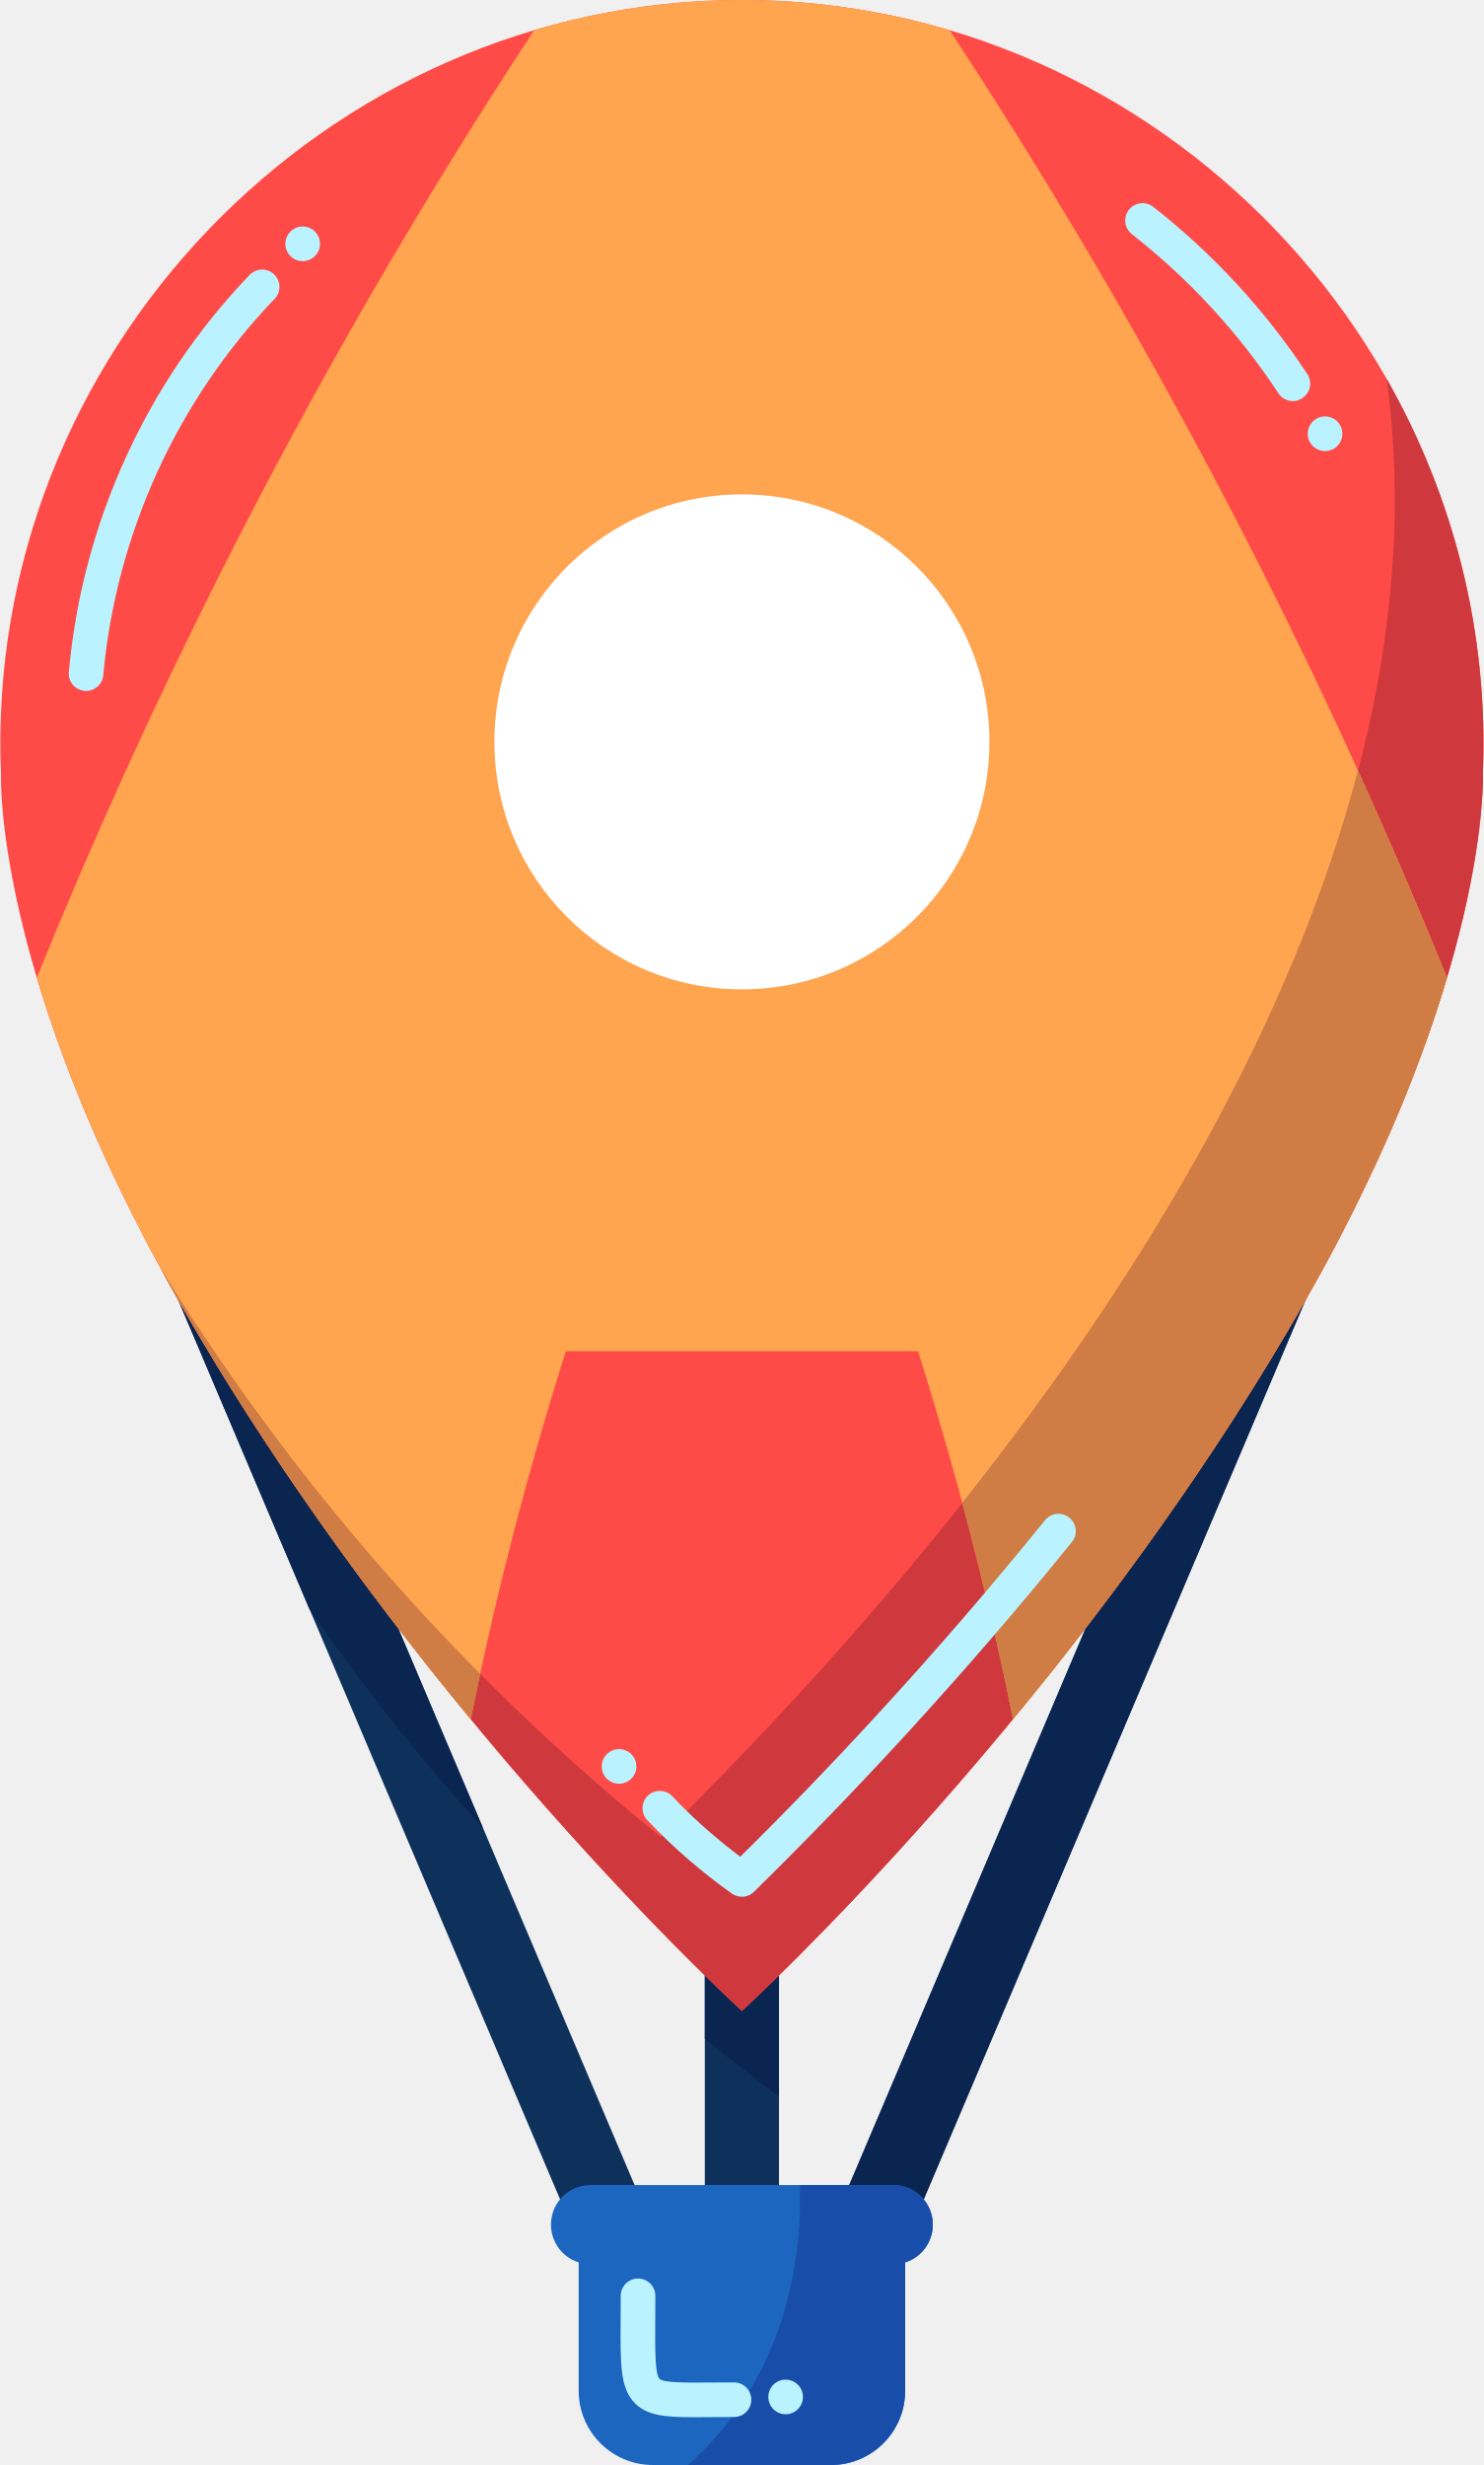
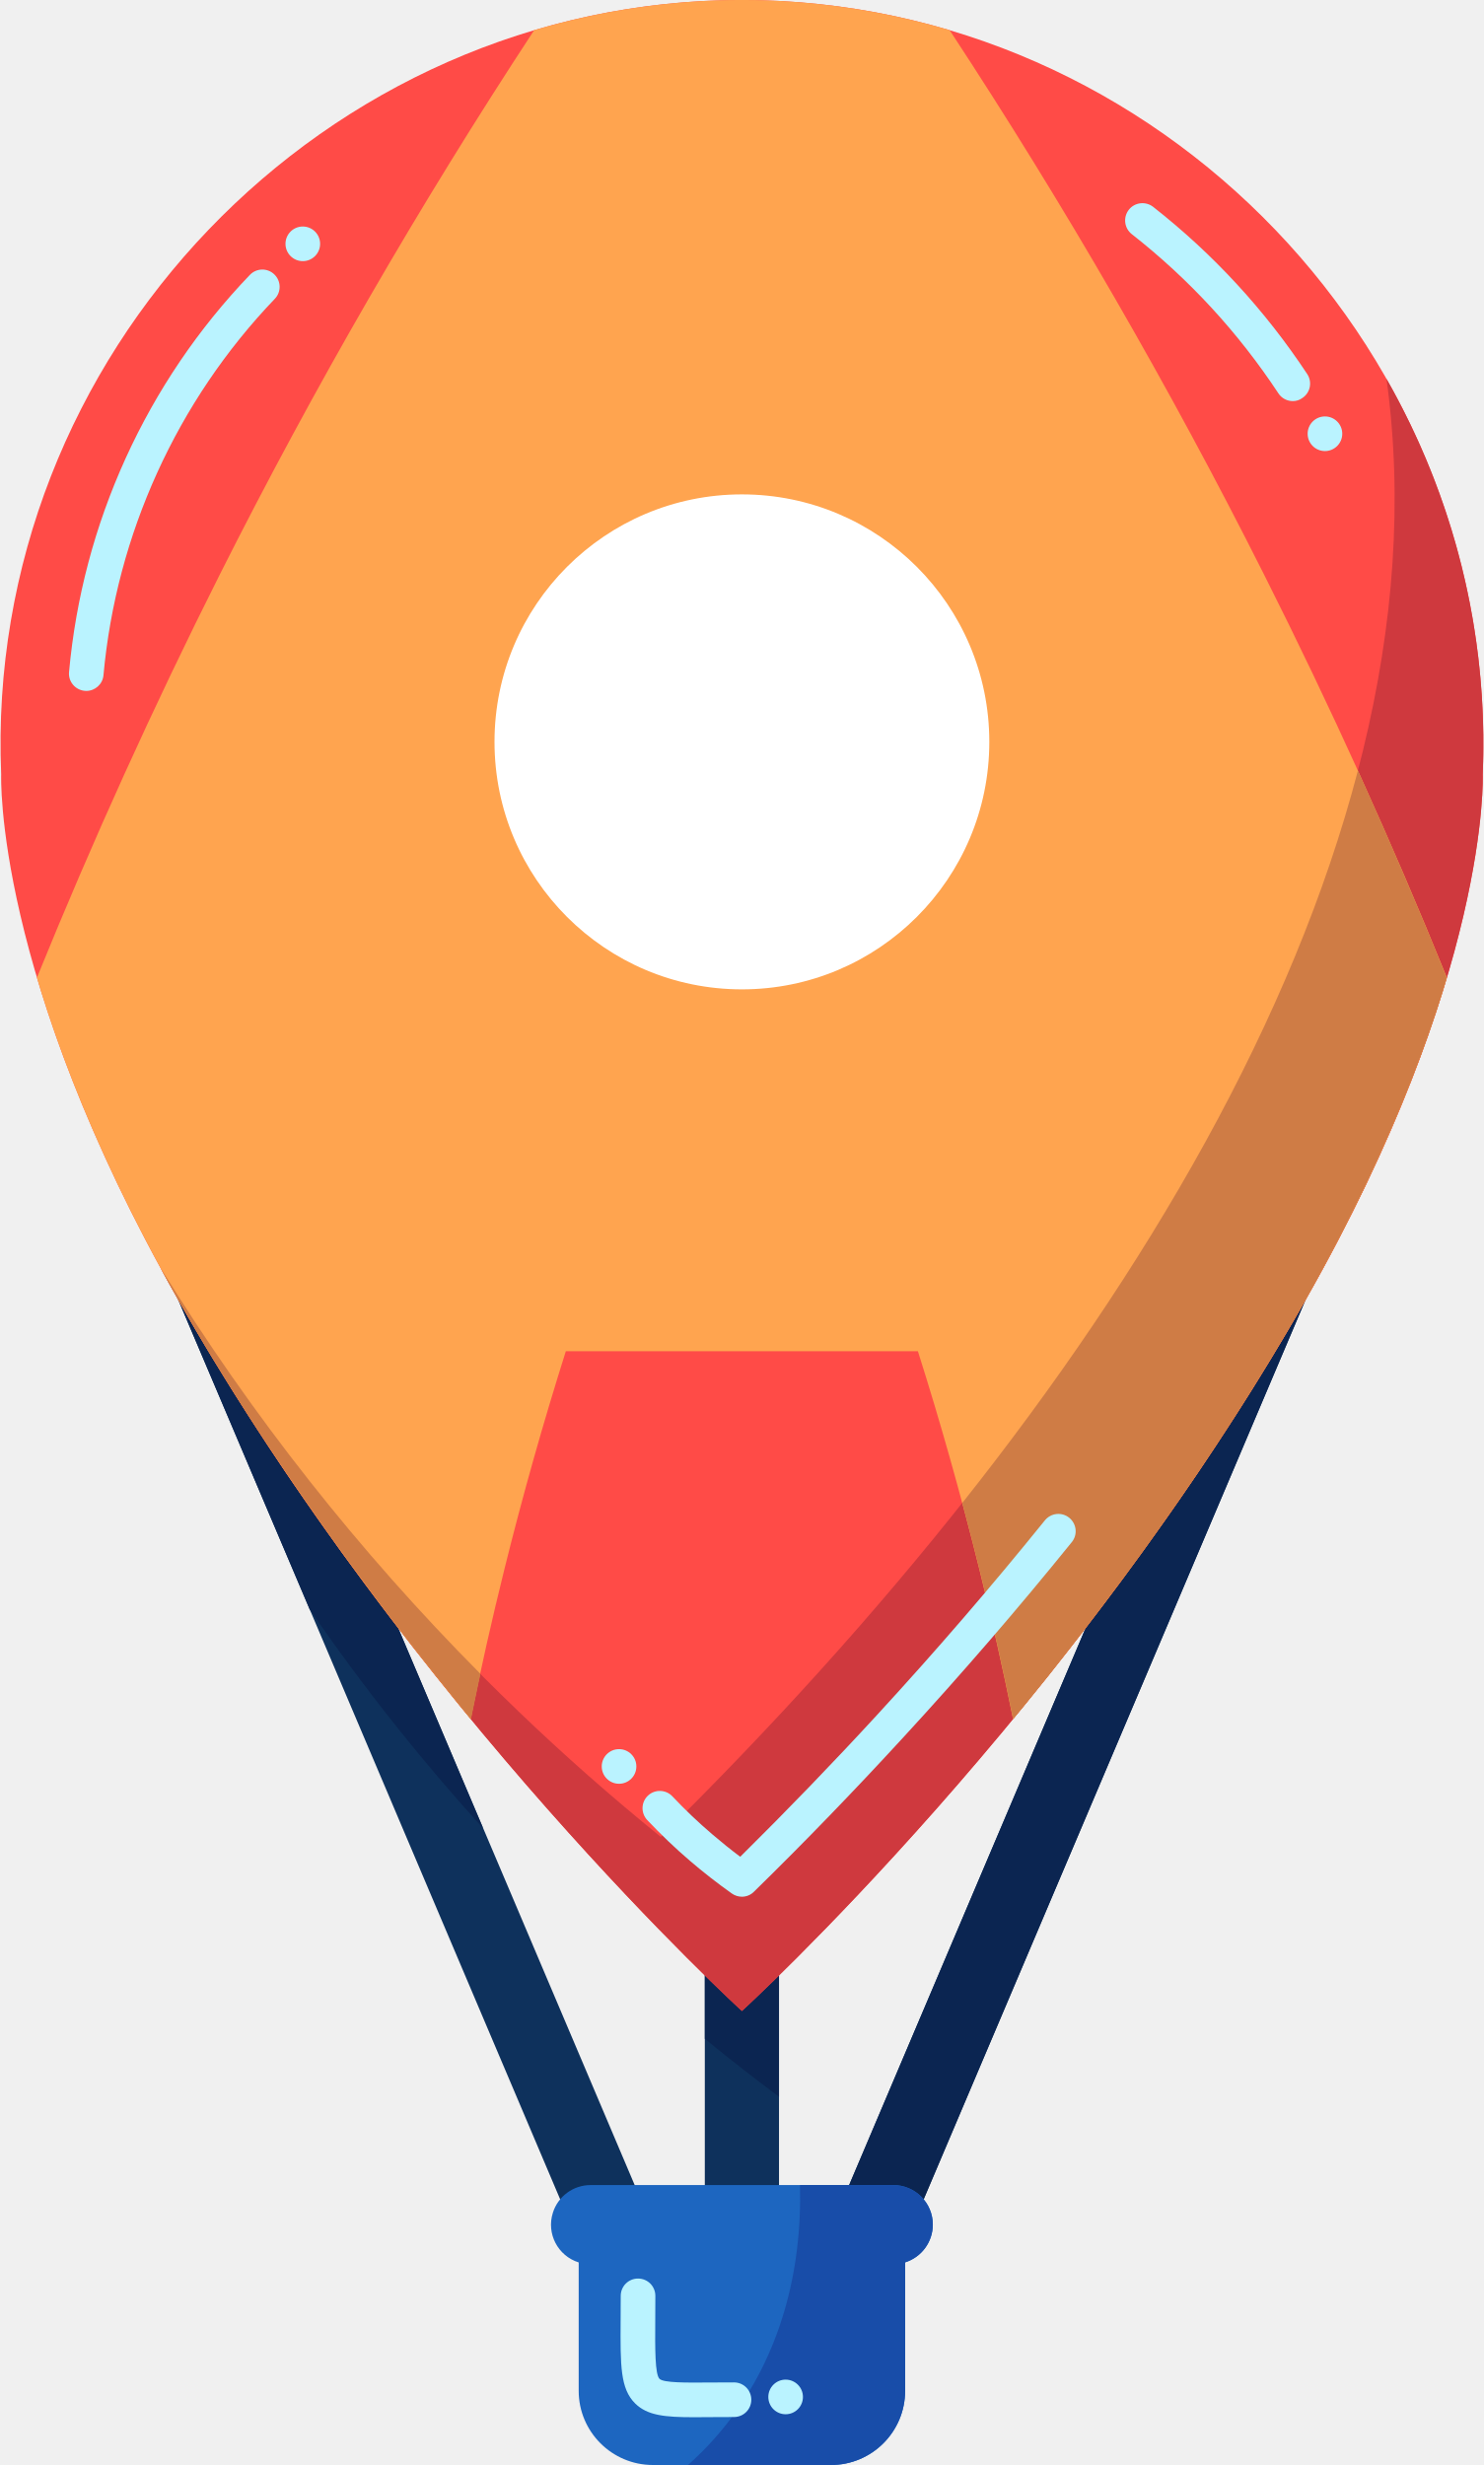
- <svg xmlns="http://www.w3.org/2000/svg" version="1.1" id="Layer_1" x="0px" y="0px" viewBox="0 0 1500 2492" style="enable-background:new 0 0 1500 2492;" xml:space="preserve">
+ <svg xmlns="http://www.w3.org/2000/svg" version="1.1" id="Balloon" x="0px" y="0px" viewBox="0 0 1500 2492" style="enable-background:new 0 0 1500 2492;" xml:space="preserve">
  <style type="text/css">
- 	.st0{fill:#0E315C;}
- 	.st1{fill:#0B2551;}
- 	.st2{fill:#FF4B47;}
- 	.st3{fill:#CF393E;}
- 	.st4{fill:#FFA44F;}
- 	.st5{fill:#CF7C45;}
- 	.st6{fill:#1D66C0;}
- 	.st7{fill:#184DA9;}
- 	.st8{fill:#FFFFFF;}
+ 	.st0{fill-rule:evenodd;clip-rule:evenodd;fill:#0E315C;}
+ 	.st1{fill-rule:evenodd;clip-rule:evenodd;fill:#0B2551;}
+ 	.st2{fill-rule:evenodd;clip-rule:evenodd;fill:#FF4B47;}
+ 	.st3{fill-rule:evenodd;clip-rule:evenodd;fill:#CF393E;}
+ 	.st4{fill-rule:evenodd;clip-rule:evenodd;fill:#FFA44F;}
+ 	.st5{fill-rule:evenodd;clip-rule:evenodd;fill:#CF7C45;}
+ 	.st6{fill-rule:evenodd;clip-rule:evenodd;fill:#1D66C0;}
+ 	.st7{fill-rule:evenodd;clip-rule:evenodd;fill:#184DA9;}
+ 	.st8{fill-rule:evenodd;clip-rule:evenodd;fill:#FFFFFF;}
	.st9{fill:#BAF3FF;}
</style>
-   <path id="strings" class="st0" d="M234.8,1251l-69,29.3L590.2,2280l69-29.3L234.8,1251z M1265.2,1251l69,29.3L909.8,2280l-69-29.3  L1265.2,1251z M712.5,1251h75v1100h-75V1251z" />
-   <path id="strings_shade" class="st1" d="M1334.2,1280.3L909.8,2280l-69-29.3l424.5-999.7L1334.2,1280.3z M787.5,1734.2v385.5  c-25.5-19-50.5-38.5-75-58.6v-248.6C737.8,1786.7,762.8,1760.6,787.5,1734.2z M367.9,1564.6l120.6,283.9  c-29.9-32.9-58.7-66.7-86.5-101.5c-31.2-39.1-60.9-79.2-89.2-120.3l-137.2-323.2C233.5,1395,297.7,1482.2,367.9,1564.6z" />
-   <path id="red_pin" class="st2" d="M1,783c0,0-7.7,203.3,179,531c236.1,414.5,570,719,570,719h0c0,0,333.9-304.5,570-719  c186.7-327.7,179-531,179-531C1516.7,358.5,1171.9,0,750,0S-16.7,358.5,1,783z" />
-   <path id="shade_balloon_1_" class="st3" d="M1401.7,382.9C1468.8,500.8,1505,638.1,1499,783c0,0,7.7,203.3-179,531  c-236.2,414.5-570,719-570,719h0c0,0-333.9-304.5-570-719c-6.1-10.7-12-21.3-17.7-31.8C297.2,1501,468.2,1695.3,668,1857  C1111.3,1420.1,1469.4,873.6,1401.7,382.9z" />
-   <path id="orange_A" class="st4" d="M1320,1314c-92.3,162-199.5,307.1-295.8,423.9c-10.3-51-21.6-101.1-34.2-151.9  c-18.5-74.5-38.9-146.8-62-220H572c-23.1,73.2-43.5,145.5-62,220c-12.6,50.8-23.9,100.9-34.2,151.9  C379.4,1621.1,272.3,1476,180,1314c-73.8-129.6-117.3-239.8-142.8-325.6C93.2,850.3,154.8,714.5,222,581  c95.3-189.4,201.5-373.2,318-550.5C677-10.2,823-10.2,960,30.5c116.5,177.2,222.6,361,318,550.5c67.2,133.5,128.8,269.3,184.8,407.4  C1437.3,1074.2,1393.9,1184.4,1320,1314z" />
-   <g>
-     <path class="st5" d="M1327.5,1300.8c1.9-3.5,3.9-6.9,5.8-10.4c0.3-0.6,0.7-1.2,1-1.8c1.7-3,3.3-6.1,5-9.1c0.4-0.7,0.8-1.5,1.2-2.2   c1.8-3.3,3.6-6.7,5.4-10c0.4-0.8,0.9-1.7,1.3-2.5c1.6-3,3.1-5.9,4.7-8.9c0.3-0.5,0.6-1.1,0.8-1.6c1.7-3.3,3.4-6.5,5.1-9.8   c0.5-0.9,0.9-1.8,1.4-2.8c1.7-3.2,3.3-6.4,4.9-9.6c0.3-0.5,0.5-1.1,0.8-1.6c1.4-2.8,2.8-5.6,4.2-8.4c0.4-0.9,0.9-1.8,1.3-2.7   c1.5-3.1,3-6.2,4.5-9.2c0.4-0.8,0.8-1.7,1.2-2.5c1.3-2.6,2.5-5.2,3.7-7.7c0.4-0.8,0.8-1.6,1.1-2.3c1.4-3,2.9-6,4.3-9   c0.4-0.9,0.9-1.9,1.3-2.8c1.3-2.7,2.5-5.4,3.8-8.1c0.3-0.6,0.6-1.3,0.9-1.9c1.3-2.8,2.5-5.6,3.8-8.3c0.4-0.9,0.8-1.9,1.3-2.8   c1.3-2.9,2.6-5.8,3.9-8.6c0.3-0.7,0.6-1.4,1-2.2c1.1-2.4,2.1-4.8,3.2-7.2c0.4-0.8,0.7-1.7,1.1-2.5c1.2-2.8,2.4-5.6,3.6-8.4   c0.4-0.8,0.7-1.7,1.1-2.5c1-2.4,2.1-4.9,3.1-7.3c0.2-0.6,0.5-1.2,0.7-1.7c1.2-2.8,2.3-5.6,3.5-8.4c0.3-0.8,0.7-1.6,1-2.5   c1.1-2.8,2.3-5.6,3.4-8.4c0.2-0.4,0.3-0.8,0.5-1.2c1-2.5,2-5.1,3-7.6c0.3-0.7,0.6-1.4,0.8-2.1c1.1-2.8,2.2-5.5,3.2-8.2   c0.2-0.6,0.4-1.1,0.6-1.7c1-2.5,1.9-5,2.8-7.4c0.2-0.5,0.3-0.9,0.5-1.4c1-2.8,2.1-5.5,3.1-8.3c0.2-0.5,0.4-1.1,0.6-1.6   c2.1-5.7,4.1-11.3,6.1-16.8c0.1-0.4,0.3-0.8,0.4-1.2c2-5.7,4-11.4,5.9-17c0-0.1,0.1-0.2,0.1-0.3c1-2.9,1.9-5.7,2.8-8.5   c0,0,0,0,0-0.1c3.8-11.5,7.2-22.6,10.4-33.3c-28.6-70.4-58.6-140.2-90-209.3c-65.4,250.4-212.3,503.7-400,740.3   c5.9,22.1,11.6,44.2,17.2,66.6c12.6,50.8,23.9,100.9,34.2,151.9c2.8-3.4,5.6-6.8,8.4-10.3c0.4-0.5,0.8-1,1.2-1.4   c2.8-3.5,5.7-7,8.6-10.5c0,0,0.1-0.1,0.1-0.1c2.8-3.5,5.7-7,8.5-10.5c0.3-0.4,0.7-0.8,1-1.2c2.9-3.6,5.7-7.1,8.6-10.7   c0.2-0.3,0.5-0.6,0.8-0.9c2.8-3.5,5.6-7,8.4-10.5c0.2-0.3,0.4-0.5,0.6-0.8c2.9-3.6,5.8-7.3,8.6-11c0.4-0.5,0.8-1,1.2-1.5   c5.8-7.4,11.6-14.8,17.4-22.4c0.5-0.6,0.9-1.2,1.4-1.8c5.7-7.5,11.5-15,17.3-22.7c0.5-0.7,1-1.3,1.5-2c2.8-3.8,5.7-7.5,8.5-11.3   c0.3-0.5,0.7-0.9,1-1.4c2.6-3.5,5.2-7,7.8-10.5c0.5-0.6,0.9-1.3,1.4-1.9c2.8-3.8,5.6-7.6,8.4-11.4c0.5-0.7,1.1-1.5,1.6-2.2   c2.6-3.5,5.1-7,7.7-10.6c0.4-0.5,0.7-1,1.1-1.5c2.8-3.8,5.5-7.7,8.3-11.5c0.6-0.9,1.3-1.8,1.9-2.7c2.7-3.8,5.5-7.7,8.2-11.6   c0.1-0.1,0.1-0.2,0.2-0.3c2.8-3.9,5.5-7.8,8.3-11.8c0.7-1,1.4-1.9,2-2.9c2.7-3.9,5.4-7.8,8.1-11.7c0.4-0.6,0.9-1.3,1.3-1.9   c2.4-3.5,4.8-6.9,7.2-10.4c0.7-1,1.3-2,2-3c2.7-3.9,5.3-7.8,8-11.7c0.6-0.9,1.3-1.9,1.9-2.8c2.3-3.4,4.6-6.8,6.8-10.2   c0.6-0.9,1.2-1.8,1.8-2.6c2.6-3.9,5.2-7.9,7.9-11.9c0.7-1.1,1.5-2.2,2.2-3.3c2.4-3.6,4.7-7.2,7.1-10.8c0.4-0.6,0.8-1.2,1.2-1.8   c2.6-4,5.2-8.1,7.8-12.1c0.7-1.2,1.5-2.3,2.2-3.5c2.6-4.1,5.2-8.2,7.8-12.3c0.4-0.6,0.7-1.1,1.1-1.7c2.3-3.7,4.7-7.4,7-11.2   c0.7-1.1,1.4-2.3,2.1-3.4c2.6-4.1,5.1-8.2,7.7-12.4c0.6-0.9,1.1-1.8,1.7-2.7c2.2-3.6,4.4-7.2,6.6-10.8c0.6-1,1.2-2,1.8-3   c2.5-4.2,5.1-8.4,7.6-12.6c0.6-1,1.2-2.1,1.9-3.1c2.3-3.8,4.5-7.6,6.8-11.5c0.4-0.7,0.8-1.4,1.2-2.1c2.5-4.3,5.1-8.7,7.6-13   c0.6-1.1,1.2-2.1,1.8-3.2c2.6-4.5,5.2-8.9,7.7-13.4c2.1-3.6,4.1-7.2,6.1-10.8C1326.6,1302.4,1327,1301.6,1327.5,1300.8z" />
-     <path class="st5" d="M189.5,1330.5c2.6,4.4,5.1,8.8,7.7,13.2c0.3,0.6,0.7,1.1,1,1.7c2.4,4,4.7,8,7.1,12c0.5,0.9,1.1,1.8,1.6,2.7   c2.6,4.3,5.2,8.7,7.8,13c0.5,0.8,1,1.6,1.5,2.5c2.4,3.9,4.7,7.8,7.1,11.7c0.4,0.7,0.8,1.4,1.3,2.1c2.6,4.3,5.3,8.6,7.9,12.8   c0.6,0.9,1.2,1.9,1.8,2.8c2.6,4.1,5.1,8.2,7.7,12.2c0.2,0.3,0.3,0.5,0.5,0.8c2.7,4.3,5.4,8.5,8.2,12.8c0.6,0.9,1.2,1.9,1.8,2.8   c2.7,4.2,5.4,8.5,8.2,12.7c0.2,0.3,0.4,0.6,0.6,0.9c2.6,4,5.2,7.9,7.8,11.9c0.6,0.9,1.2,1.8,1.8,2.7c2.7,4.1,5.4,8.2,8.2,12.3   c0.4,0.7,0.9,1.3,1.3,2c2.5,3.7,4.9,7.4,7.4,11c0.5,0.8,1,1.5,1.5,2.3c2.7,4,5.5,8,8.2,12c0.6,0.9,1.2,1.7,1.8,2.6   c2.5,3.7,5,7.3,7.5,10.9c0.4,0.5,0.7,1,1.1,1.6c2.7,4,5.5,7.9,8.2,11.8c0.6,0.9,1.3,1.9,1.9,2.8c2.8,4,5.5,7.9,8.3,11.8   c0.1,0.1,0.2,0.2,0.2,0.3c2.7,3.8,5.4,7.7,8.2,11.5c0.7,1,1.4,1.9,2.1,2.9c2.7,3.8,5.4,7.6,8.1,11.3c0.5,0.6,0.9,1.3,1.4,1.9   c2.4,3.3,4.8,6.6,7.2,9.9c0.7,0.9,1.4,1.9,2,2.8c2.7,3.6,5.3,7.3,8,10.9c0.7,0.9,1.4,1.9,2.1,2.8c2.2,3,4.5,6,6.7,9   c0.7,0.9,1.3,1.8,2,2.6c2.6,3.5,5.2,6.9,7.8,10.4c0.8,1.1,1.7,2.2,2.5,3.3c2.2,2.9,4.4,5.9,6.6,8.8c0.6,0.8,1.3,1.7,1.9,2.5   c2.5,3.2,4.9,6.5,7.4,9.7c1,1.3,1.9,2.5,2.9,3.8c2.3,3,4.6,6,6.9,8.9c1,1.3,2,2.5,3,3.8c1.8,2.4,3.7,4.7,5.5,7.1   c1.1,1.4,2.2,2.8,3.3,4.2c2.3,2.9,4.6,5.9,6.9,8.8c1.1,1.5,2.3,2.9,3.4,4.3c1.5,1.9,3,3.7,4.4,5.6c1.2,1.5,2.4,3.1,3.7,4.6   c2.1,2.7,4.3,5.3,6.4,8c1.4,1.7,2.8,3.5,4.2,5.2c1.1,1.4,2.2,2.8,3.3,4.1c2.6,3.2,5.1,6.3,7.7,9.4c0.8,1,1.6,2,2.5,3   c1.6,2,3.3,4,4.9,6c0.6,0.7,1.2,1.5,1.8,2.2c1.5,1.9,3.1,3.7,4.6,5.6c3.1-15.3,6.3-30.6,9.6-45.8c-122.8-123.6-231.3-261-323-409.8   c1,1.8,1.9,3.6,2.9,5.4c0.6,1.1,1.2,2.2,1.8,3.3c1.7,3.1,3.5,6.2,5.2,9.4c0.6,1,1.1,2,1.7,3c2,3.5,4,7.1,6,10.6   c2.6,4.5,5.2,9,7.8,13.5C188.3,1328.5,188.9,1329.5,189.5,1330.5z" />
-   </g>
-   <path id="blue_basket" class="st6" d="M915,2287.2V2417c0,41.4-33.6,75-75,75l0,0H660c-41.4,0-75-33.6-75-75l0,0v-129.8  c-21.1-6.6-32.8-29.1-26.2-50.2c5.2-16.7,20.7-28,38.2-28h306c22.1,0,40,17.9,40,40C943,2266.5,931.7,2281.9,915,2287.2z" />
-   <path id="shade_basket" class="st7" d="M840,2209h63c22.1,0,40,17.9,40,40c0,17.5-11.3,32.9-28,38.2V2417c0,41.4-33.6,75-75,75l0,0  H695.5c14.4-12.8,27.6-26.9,39.5-42c53.6-68.3,76-153.6,73.7-241H840z" />
-   <circle id="white_circle" class="st8" cx="750" cy="750" r="250.2" />
-   <path class="st9" d="M87,698.5c-0.5,0-1.1,0-1.6-0.1c-9.6-0.9-16.7-9.4-15.8-19c6.8-75,26.1-147.8,57.3-216.3  c31.2-68.5,73.4-130.9,125.5-185.2c6.7-7,17.8-7.2,24.7-0.5c7,6.7,7.2,17.8,0.5,24.7c-98.8,103.1-160.3,238.3-173.2,380.5  C103.6,691.7,96,698.5,87,698.5z" />
-   <path class="st9" d="M750,1917.5c-3.5,0-7.1-1.1-10.1-3.2c-14.5-10.3-28.8-21.4-42.3-33c-15.1-12.9-29.7-26.8-43.3-41.3  c-6.6-7-6.3-18.1,0.7-24.7c7-6.6,18.1-6.3,24.7,0.7c12.8,13.6,26.5,26.6,40.7,38.7c9,7.7,18.4,15.2,27.9,22.4  c47.7-47.1,93.2-94.3,138.8-144c59.1-64.3,114.4-128.4,169.3-196.2c6.1-7.5,17.1-8.7,24.6-2.6s8.7,17.1,2.6,24.6  c-55.3,68.3-111.2,133-170.7,197.8c-49.4,53.7-98.6,104.6-150.6,155.7C758.9,1915.8,754.5,1917.5,750,1917.5z" />
-   <path class="st9" d="M1307,405.5c-5.7,0-11.3-2.8-14.6-7.9c-40.5-61.4-90.3-115.5-148.2-160.9c-7.6-6-8.9-17-3-24.6  c6-7.6,17-8.9,24.6-3c60.8,47.7,113.2,104.6,155.8,169.1c5.3,8.1,3.1,18.9-5,24.2C1313.7,404.6,1310.3,405.5,1307,405.5z" />
-   <path class="st9" d="M701.7,2443.7c-29.6,0-47.3-1.7-59.7-14c-15-15-14.9-38.1-14.6-84.3c0-7.3,0.1-15.6,0.1-24.4  c0-9.7,7.8-17.5,17.5-17.5s17.5,7.8,17.5,17.5c0,9-0.1,17.3-0.1,24.6c-0.2,29.3-0.3,54.7,4.3,59.3c4.2,4.1,26.9,3.9,51,3.7  c7.2-0.1,15.4-0.1,24.3-0.1c9.7,0,17.5,7.8,17.5,17.5s-7.8,17.5-17.5,17.5c-8.8,0-16.9,0.1-24,0.1  C712.2,2443.7,706.8,2443.7,701.7,2443.7z" />
-   <circle class="st9" cx="306" cy="246.5" r="17.5" />
-   <circle class="st9" cx="625.8" cy="1785.8" r="17.5" />
-   <circle class="st9" cx="1339.5" cy="438.5" r="17.5" />
-   <circle class="st9" cx="794.2" cy="2423.2" r="17.5" />
+   <path id="strings_1_" class="st0" d="M234.9,1251l-69,29.3L590.3,2280l69-29.3L234.9,1251z M1265.1,1251l69,29.3L909.7,2280  l-69-29.3L1265.1,1251z M712.5,1251h75v1100h-75V1251z" />
+   <path id="strings_shade_1_" class="st1" d="M1334.1,1280.3L909.7,2280l-69-29.3l424.4-999.7L1334.1,1280.3z M787.5,1734.2v385.5  c-25.5-19-50.5-38.5-75-58.6v-248.6C737.8,1786.7,762.8,1760.6,787.5,1734.2L787.5,1734.2z M368,1564.6l120.5,283.9  c-29.9-32.9-58.7-66.7-86.5-101.5c-31.2-39.1-60.9-79.2-89.1-120.3l-137.2-323.2C233.6,1395,297.8,1482.2,368,1564.6z" />
+   <path id="red_pin_1_" class="st2" d="M1.2,783c0,0-7.7,203.3,179,531C416.2,1728.5,750,2033,750,2033h0c0,0,333.8-304.5,569.9-719  c186.6-327.7,179-531,179-531C1516.5,358.5,1171.8,0,750,0S-16.5,358.5,1.2,783z" />
+   <path id="shade_red" class="st3" d="M1401.6,382.9c67.1,117.9,103.3,255.1,97.3,400.1c0,0,7.7,203.3-179,531  C1083.8,1728.5,750,2033,750,2033h0c0,0-333.8-304.5-569.9-719c-6.1-10.7-12-21.3-17.7-31.8C297.3,1501,468.3,1695.3,668,1857  C1111.2,1420.1,1469.2,873.6,1401.6,382.9z" />
+   <path id="orange_A_1_" class="st4" d="M1319.9,1314c-92.2,162-199.4,307.1-295.8,423.9c-10.3-51-21.6-101.1-34.2-151.9  c-18.5-74.5-38.8-146.8-62-220H572c-23.1,73.2-43.5,145.5-62,220c-12.6,50.8-23.9,100.9-34.2,151.9  C379.5,1621.1,272.4,1476,180.1,1314c-73.8-129.6-117.3-239.8-142.8-325.6C93.4,850.3,155,714.5,222.1,581  C317.4,391.6,423.6,207.8,540,30.5c137-40.7,282.9-40.7,420,0c116.4,177.2,222.6,361,317.9,550.5  c67.2,133.5,128.8,269.3,184.8,407.4C1437.1,1074.2,1393.7,1184.4,1319.9,1314z" />
+   <path id="shade_orange_1" class="st5" d="M1372.7,779.1c-65.4,250.4-212.3,503.7-399.9,740.3c5.9,22.1,11.6,44.2,17.2,66.6  c12.6,50.8,23.9,100.9,34.2,151.9c2.8-3.4,5.6-6.9,8.5-10.3c0.4-0.4,0.7-0.9,1.1-1.3c2.9-3.5,5.7-7,8.6-10.6c0,0,0,0,0,0  c2.9-3.5,5.7-7.1,8.6-10.6c0.3-0.4,0.6-0.8,1-1.2c2.9-3.6,5.7-7.1,8.6-10.7c0.2-0.3,0.5-0.6,0.7-0.9c2.8-3.5,5.6-7,8.3-10.5  c0.2-0.3,0.4-0.5,0.6-0.8c2.9-3.6,5.8-7.3,8.6-11c0.4-0.5,0.8-1,1.1-1.4c5.8-7.4,11.6-14.9,17.4-22.4c0.4-0.6,0.9-1.2,1.3-1.8  c5.8-7.5,11.6-15.1,17.4-22.8c0.5-0.6,0.9-1.2,1.4-1.8c2.9-3.8,5.7-7.6,8.6-11.5c0.3-0.4,0.6-0.8,0.9-1.2c2.7-3.6,5.4-7.2,8.1-10.8  c0.4-0.5,0.8-1.1,1.2-1.6c2.8-3.9,5.7-7.7,8.5-11.6c0.4-0.6,0.9-1.2,1.3-1.8c2.7-3.7,5.4-7.4,8.1-11.1c0.2-0.3,0.5-0.7,0.7-1  c2.8-3.9,5.7-7.9,8.5-11.8c0.5-0.8,1.1-1.5,1.6-2.3c5.7-8,11.4-16,17.1-24.1c0.6-0.8,1.1-1.6,1.7-2.4c2.8-4,5.6-8.1,8.4-12.1  c0.3-0.4,0.5-0.8,0.8-1.2c2.6-3.8,5.2-7.5,7.8-11.3c0.5-0.8,1.1-1.6,1.6-2.3c2.8-4,5.5-8.1,8.3-12.2c0.5-0.7,1-1.4,1.4-2.1  c2.5-3.7,5-7.4,7.5-11.2c0.4-0.6,0.9-1.3,1.3-1.9c2.7-4.1,5.5-8.2,8.2-12.4c0.6-0.9,1.2-1.8,1.7-2.6c2.6-4,5.2-7.9,7.8-11.9  c0.2-0.3,0.4-0.6,0.6-0.9c2.7-4.2,5.5-8.4,8.2-12.7c0.6-0.9,1.2-1.9,1.8-2.8c2.7-4.2,5.4-8.5,8.2-12.8c0.2-0.3,0.4-0.6,0.5-0.8  c2.6-4.1,5.1-8.1,7.7-12.2c0.6-0.9,1.2-1.9,1.7-2.8c2.7-4.3,5.3-8.5,7.9-12.8c0.4-0.7,0.9-1.4,1.3-2.1c2.4-3.9,4.7-7.7,7.1-11.6  c0.5-0.8,1-1.6,1.5-2.5c2.6-4.3,5.2-8.6,7.8-13c0.5-0.9,1.1-1.8,1.6-2.7c2.4-4,4.8-8,7.1-12c0.3-0.6,0.7-1.1,1-1.7  c2.6-4.4,5.2-8.8,7.7-13.2c0.6-1,1.2-2,1.7-3c2.6-4.5,5.2-9,7.8-13.5c2-3.6,4-7.1,6-10.7c0.5-0.9,1-1.7,1.5-2.6  c1.9-3.4,3.8-6.8,5.6-10.2c0.4-0.7,0.8-1.5,1.2-2.2c1.6-2.8,3.1-5.7,4.6-8.5c0.5-0.9,1-1.8,1.5-2.8c1.7-3.2,3.4-6.4,5.1-9.6  c0.6-1,1.1-2.1,1.7-3.1c1.4-2.6,2.8-5.2,4.1-7.8c0.4-0.8,0.9-1.6,1.3-2.5c1.6-3.1,3.2-6.2,4.8-9.2c0.6-1.2,1.2-2.3,1.8-3.5  c1.5-2.9,3-5.8,4.4-8.7c0.5-1,1-2,1.5-3.1c1.2-2.4,2.4-4.8,3.6-7.1c0.6-1.2,1.2-2.3,1.7-3.5c1.4-2.9,2.9-5.8,4.3-8.6  c0.5-1.1,1.1-2.2,1.6-3.3c1.1-2.2,2.1-4.4,3.2-6.6c0.5-1.1,1-2.1,1.5-3.2c1.4-2.8,2.7-5.6,4-8.4c0.5-1.2,1.1-2.3,1.6-3.5  c1.1-2.3,2.2-4.7,3.3-7c0.5-1.2,1.1-2.3,1.6-3.5c1.1-2.4,2.2-4.8,3.3-7.2c0.5-1.1,1-2.2,1.5-3.3c1.3-2.8,2.5-5.5,3.7-8.3  c0.4-0.9,0.8-1.8,1.2-2.7c1-2.2,2-4.4,2.9-6.6c0.4-0.9,0.8-1.9,1.2-2.8c1.2-2.8,2.4-5.5,3.6-8.2c0.4-0.9,0.8-1.8,1.2-2.7  c1-2.4,2-4.7,3-7.1c0.3-0.6,0.5-1.3,0.8-1.9c1.2-2.8,2.3-5.6,3.5-8.4c0.3-0.8,0.7-1.6,1-2.4c1.2-2.8,2.3-5.6,3.4-8.4  c0.1-0.3,0.3-0.7,0.4-1c1.1-2.6,2.1-5.2,3.1-7.8c0.3-0.6,0.5-1.3,0.8-1.9c1.1-2.8,2.2-5.6,3.3-8.4c0.2-0.5,0.3-0.9,0.5-1.4  c1-2.6,2-5.3,3-7.9c0.1-0.3,0.2-0.7,0.4-1c1.1-2.9,2.1-5.7,3.2-8.5c0.2-0.4,0.3-0.8,0.5-1.2c2.1-5.8,4.2-11.5,6.2-17.2  c0.1-0.3,0.2-0.5,0.3-0.8c7.4-20.9,13.8-40.7,19.3-59.4C1434.1,918,1404.1,848.3,1372.7,779.1z" />
+   <path id="shade_orange_2" class="st5" d="M189.6,1330.5c2.6,4.4,5.1,8.8,7.7,13.2c0.3,0.5,0.6,1.1,0.9,1.6c2.4,4.1,4.8,8.1,7.2,12.2  c0.5,0.9,1,1.7,1.5,2.6c2.6,4.4,5.2,8.7,7.9,13.1c0.5,0.8,0.9,1.5,1.4,2.2c2.4,4,4.9,8,7.3,12c0.4,0.6,0.7,1.2,1.1,1.8  c2.7,4.4,5.4,8.7,8.1,13c0.5,0.8,1,1.7,1.6,2.5c2.7,4.3,5.3,8.5,8,12.7c0.1,0.1,0.2,0.3,0.3,0.4c2.8,4.4,5.5,8.7,8.3,13  c0.5,0.8,1.1,1.7,1.6,2.5c2.8,4.3,5.6,8.7,8.4,13c0.1,0.1,0.1,0.2,0.2,0.3c2.8,4.2,5.5,8.4,8.3,12.6c0.5,0.7,1,1.5,1.5,2.2  c2.8,4.2,5.6,8.5,8.4,12.7c0.3,0.5,0.6,1,1,1.4c2.6,3.9,5.3,7.9,7.9,11.8c0.4,0.6,0.8,1.1,1.2,1.7c2.8,4.2,5.6,8.3,8.5,12.5  c0.4,0.6,0.9,1.3,1.3,1.9c2.7,4,5.5,8,8.2,11.9c0.2,0.2,0.3,0.5,0.5,0.7c2.9,4.1,5.7,8.3,8.6,12.4c0.5,0.7,1,1.4,1.5,2.1  c5.8,8.2,11.5,16.4,17.3,24.5c0.5,0.7,1,1.4,1.5,2c2.9,4,5.8,8,8.6,12c0.2,0.3,0.4,0.5,0.6,0.8c2.7,3.8,5.5,7.6,8.2,11.3  c0.4,0.6,0.9,1.2,1.3,1.8c2.9,3.9,5.7,7.8,8.6,11.6c0.4,0.5,0.8,1.1,1.2,1.6c2.7,3.6,5.3,7.2,8,10.8c0.3,0.4,0.6,0.8,0.9,1.3  c2.8,3.8,5.7,7.6,8.5,11.3c0.5,0.7,1,1.4,1.5,2.1c2.8,3.7,5.6,7.4,8.4,11c0.1,0.1,0.1,0.2,0.2,0.3c2.8,3.7,5.7,7.4,8.5,11.1  c0.6,0.8,1.2,1.5,1.7,2.3c2.8,3.6,5.6,7.2,8.4,10.8c0.2,0.3,0.4,0.5,0.6,0.8c2.6,3.4,5.2,6.7,7.8,10c0.6,0.8,1.2,1.6,1.8,2.3  c2.7,3.4,5.4,6.9,8.1,10.3c0.5,0.7,1,1.3,1.6,2c2.3,2.9,4.7,5.9,7,8.8c0.6,0.8,1.2,1.5,1.8,2.3c2.6,3.3,5.2,6.5,7.8,9.7  c0.7,0.9,1.4,1.8,2.2,2.7c2.2,2.7,4.4,5.4,6.5,8.1c0.6,0.7,1.2,1.4,1.7,2.2c2.5,3.1,5,6.1,7.5,9.2c0.9,1.1,1.8,2.1,2.6,3.2  c2.1,2.6,4.3,5.2,6.4,7.8c0.4,0.5,0.8,1,1.3,1.5c3.1-15.3,6.3-30.6,9.6-45.8c-122.8-123.6-231.2-261-323-409.8  c0.9,1.7,1.9,3.5,2.8,5.2c0.7,1.2,1.4,2.5,2,3.7c1.7,3,3.3,6,5,9.1c0.6,1,1.2,2.1,1.8,3.2c2,3.5,3.9,7,5.9,10.5  c2.6,4.5,5.2,9,7.8,13.5C188.5,1328.5,189,1329.5,189.6,1330.5z" />
+   <path id="blue_basket_1_" class="st6" d="M915,2287.2V2417c0,41.4-33.6,75-75,75c0,0,0,0,0,0H660c-41.4,0-75-33.6-75-75v-129.8  c-21.1-6.6-32.8-29.1-26.1-50.2c5.2-16.7,20.7-28,38.1-28H903c22.1,0,40,17.9,40,40C942.9,2266.5,931.6,2281.9,915,2287.2z" />
+   <path id="shade_basket_1_" class="st7" d="M840,2209h63c22.1,0,40,17.9,40,40c0,17.5-11.3,32.9-28,38.1V2417c0,41.4-33.6,75-75,75  c0,0,0,0,0,0H695.5c14.4-12.8,27.6-26.9,39.5-42c53.6-68.3,76-153.6,73.7-241H840z" />
+   <path id="white_circle_1_" class="st8" d="M750,499.8c138.1,0,250.1,112,250.1,250.2s-112,250.2-250.1,250.2S499.9,888.2,499.9,750  S611.9,499.8,750,499.8z" />
+   <path id="light_line_upper_left" class="st9" d="M87.2,698.5c-0.5,0-1.1,0-1.6-0.1c-9.6-0.9-16.7-9.4-15.8-19  c6.8-75,26.1-147.8,57.3-216.3c31.2-68.5,73.4-130.9,125.5-185.2c6.7-7,17.8-7.2,24.7-0.5c7,6.7,7.2,17.8,0.5,24.7  C179,405.2,117.5,540.4,104.6,682.6C103.8,691.7,96.1,698.5,87.2,698.5z" />
+   <path id="light_line_point" class="st9" d="M750,1917.5c-3.5,0-7.1-1.1-10.1-3.2c-14.5-10.3-28.8-21.4-42.3-33  c-15.1-12.9-29.6-26.8-43.3-41.3c-6.6-7-6.3-18.1,0.7-24.7c7-6.6,18.1-6.3,24.7,0.7c12.8,13.6,26.5,26.6,40.7,38.7  c9,7.7,18.3,15.2,27.9,22.4c47.7-47.2,93.3-94.4,138.8-143.9c59-64.2,114.4-128.4,169.2-196.2c6.1-7.5,17.1-8.7,24.6-2.6  c7.5,6.1,8.7,17.1,2.6,24.6c-55.3,68.4-111.2,133.1-170.7,197.8c-49.3,53.6-98.5,104.6-150.6,155.6  C758.9,1915.8,754.4,1917.5,750,1917.5z" />
+   <path id="light_line_upper_right" class="st9" d="M1306.9,405.5c-5.7,0-11.3-2.8-14.6-7.9c-40.5-61.4-90.3-115.5-148.2-160.9  c-7.6-6-8.9-17-3-24.6s17-8.9,24.6-3c60.8,47.7,113.2,104.6,155.8,169.1c5.3,8.1,3.1,18.9-5,24.2  C1313.5,404.6,1310.2,405.5,1306.9,405.5z" />
+   <path id="light_line_lower_left" class="st9" d="M701.7,2443.7c-29.6,0-47.3-1.7-59.7-14c-15-15-14.9-38.1-14.6-84.3  c0-7.3,0.1-15.6,0.1-24.4c0-9.7,7.8-17.5,17.5-17.5s17.5,7.8,17.5,17.5c0,9-0.1,17.3-0.1,24.6c-0.2,29.3-0.3,54.7,4.3,59.3  c4.2,4.1,26.9,3.9,51,3.7c7.2-0.1,15.4-0.1,24.3-0.1c9.7,0,17.5,7.8,17.5,17.5s-7.8,17.5-17.5,17.5c-8.8,0-16.9,0.1-24,0.1  C712.2,2443.7,706.8,2443.7,701.7,2443.7z" />
+   <circle id="light_dot_upper_left" class="st9" cx="306.1" cy="246.5" r="17.5" />
+   <circle id="light_dot_point" class="st9" cx="625.8" cy="1785.8" r="17.5" />
+   <circle id="light_dot_upper_right" class="st9" cx="1339.4" cy="438.5" r="17.5" />
+   <circle id="light_dot_lower_left" class="st9" cx="794.2" cy="2423.2" r="17.5" />
</svg>
